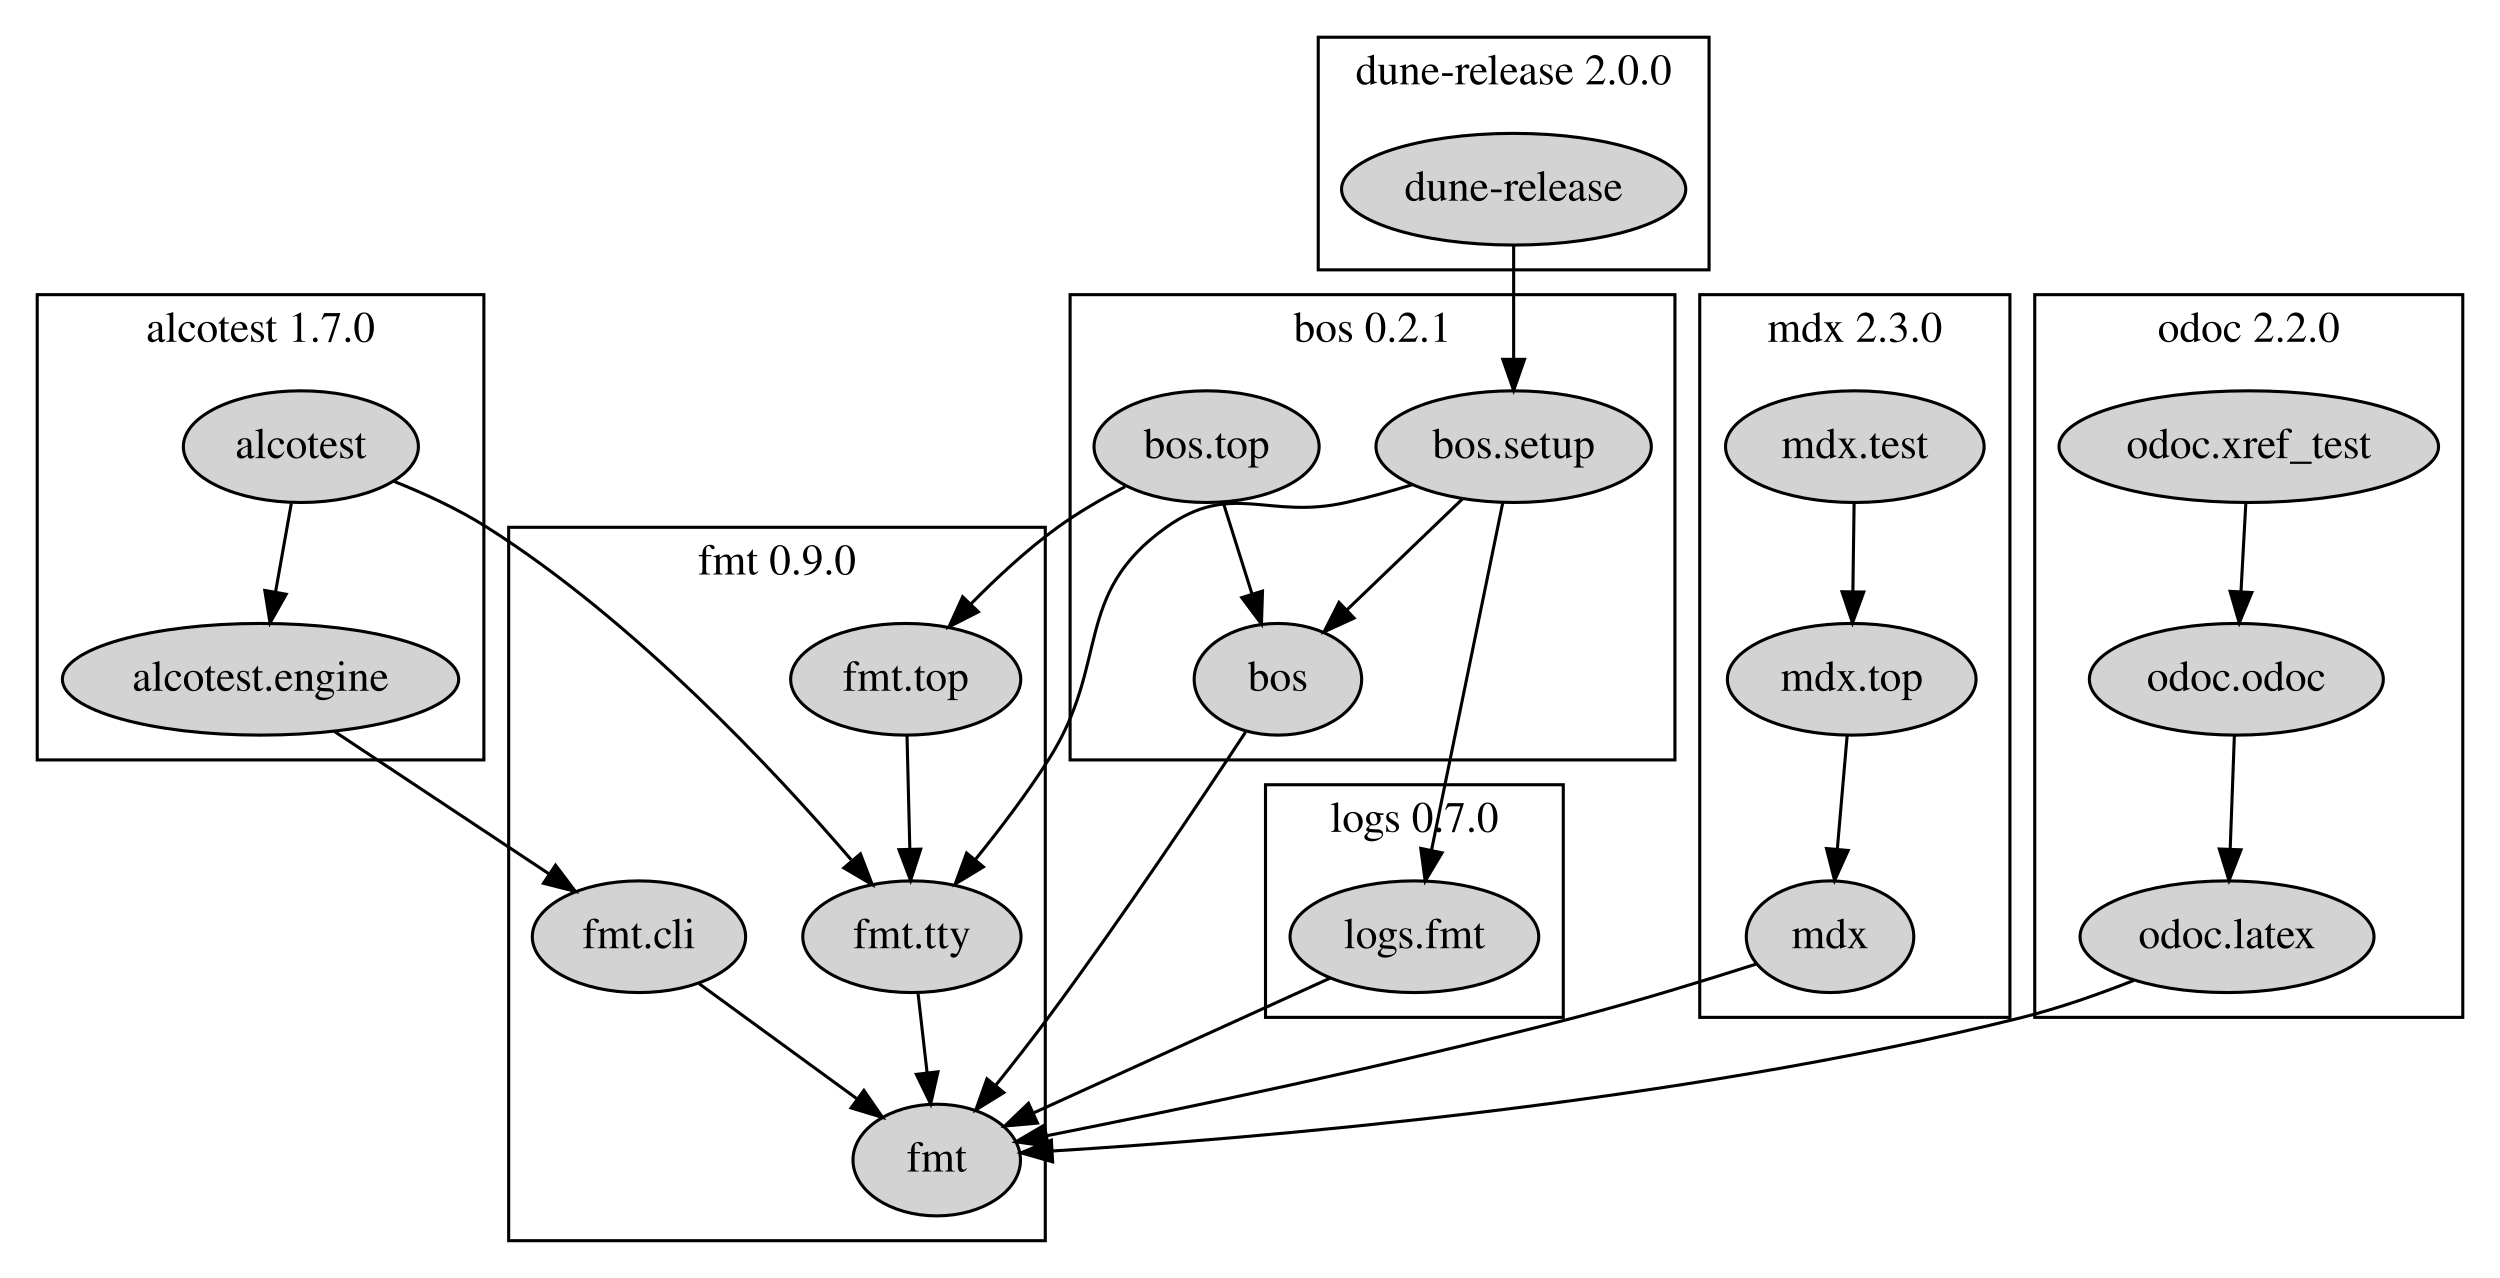
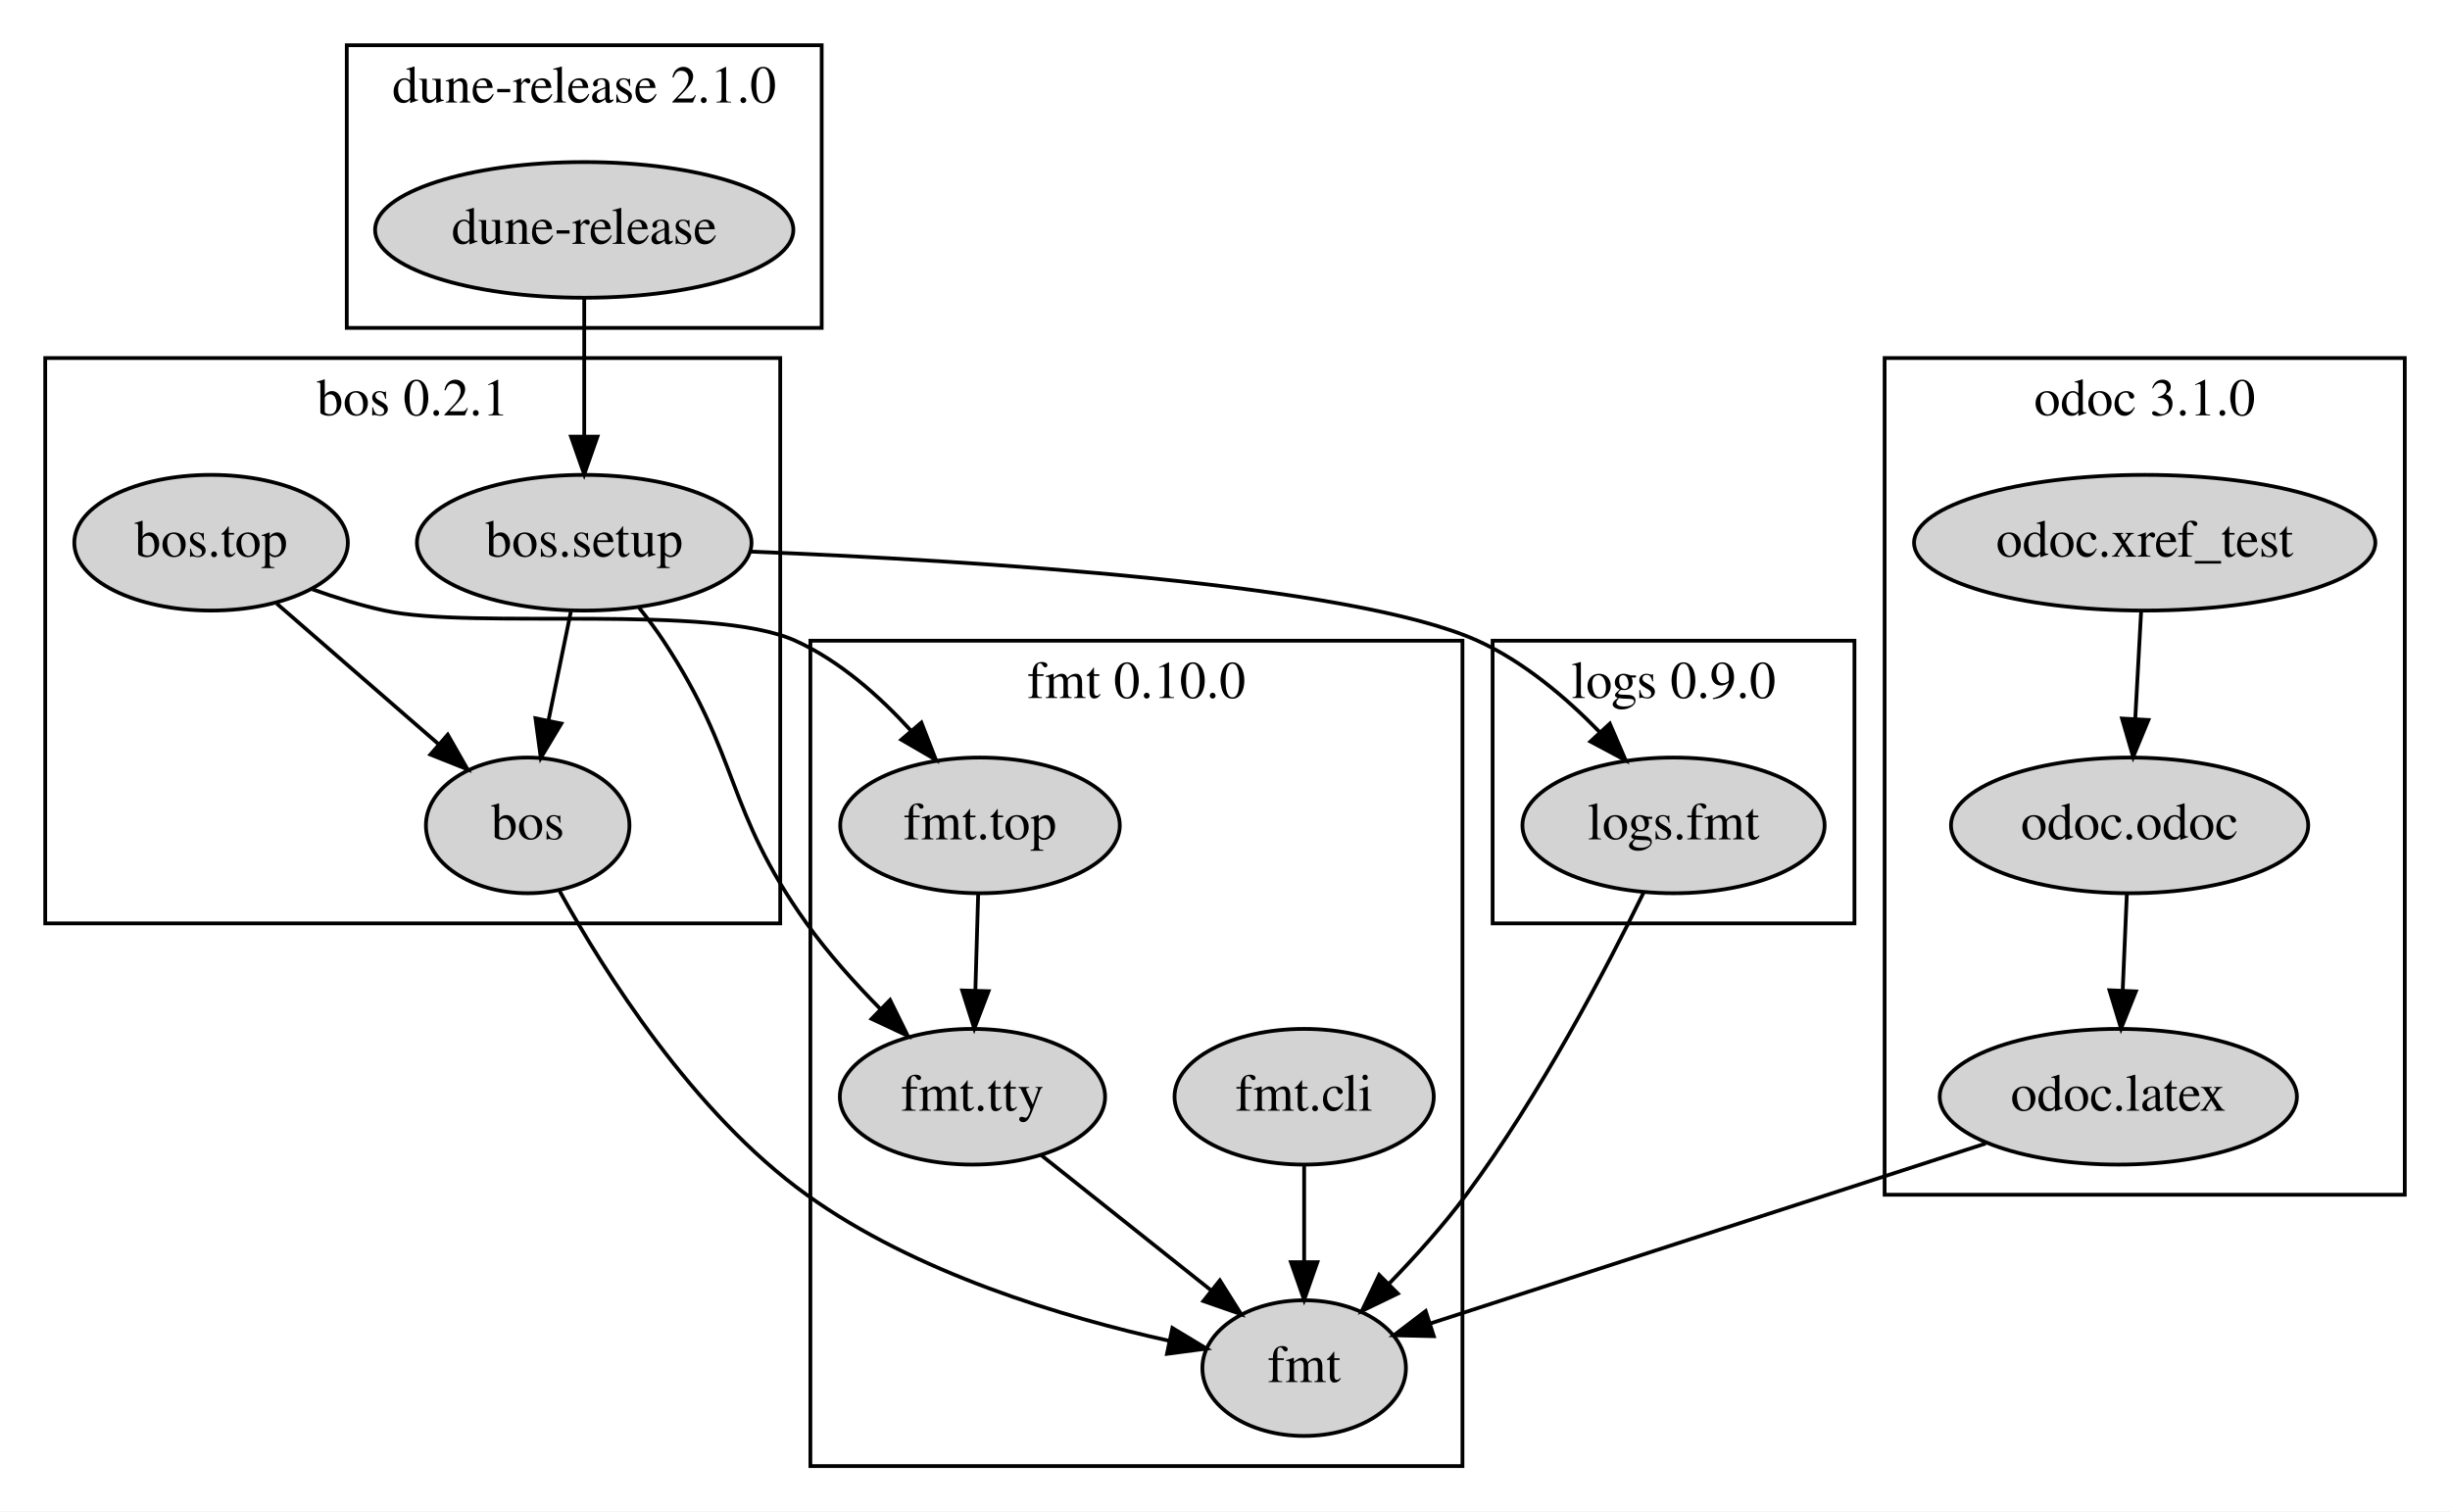
- <svg xmlns="http://www.w3.org/2000/svg" width="806pt" height="412pt" viewBox="0.00 0.00 806.00 412.00">
-   <g id="graph0" class="graph" transform="scale(1 1) rotate(0) translate(4 408)">
-     <polygon fill="white" stroke="transparent" points="-4,4 -4,-408 802,-408 802,4 -4,4" />
+ <svg xmlns="http://www.w3.org/2000/svg" width="650pt" height="401pt" viewBox="0.00 0.00 650.00 401.00">
+   <g id="graph0" class="graph" transform="scale(1 1) rotate(0) translate(4 397)">
+     <polygon fill="white" stroke="transparent" points="-4,4 -4,-397 646,-397 646,4 -4,4" />
    <g id="clust1" class="cluster">
-       <polygon fill="none" stroke="black" points="160,-8 160,-238 333,-238 333,-8 160,-8" />
-       <text text-anchor="middle" x="246.5" y="-222.8" font-family="Times,serif" font-size="14.00">fmt 0.9.0</text>
+       <polygon fill="none" stroke="black" points="88,-310 88,-385 214,-385 214,-310 88,-310" />
+       <text text-anchor="middle" x="151" y="-369.8" font-family="Times,serif" font-size="14.00">dune-release 2.1.0</text>
    </g>
    <g id="clust2" class="cluster">
-       <polygon fill="none" stroke="black" points="652,-80 652,-313 790,-313 790,-80 652,-80" />
-       <text text-anchor="middle" x="721" y="-297.8" font-family="Times,serif" font-size="14.00">odoc 2.2.0</text>
+       <polygon fill="none" stroke="black" points="496,-80 496,-302 634,-302 634,-80 496,-80" />
+       <text text-anchor="middle" x="565" y="-286.8" font-family="Times,serif" font-size="14.00">odoc 3.1.0</text>
    </g>
    <g id="clust3" class="cluster">
-       <polygon fill="none" stroke="black" points="544,-80 544,-313 644,-313 644,-80 544,-80" />
-       <text text-anchor="middle" x="594" y="-297.8" font-family="Times,serif" font-size="14.00">mdx 2.3.0</text>
+       <polygon fill="none" stroke="black" points="211,-8 211,-227 384,-227 384,-8 211,-8" />
+       <text text-anchor="middle" x="297.5" y="-211.8" font-family="Times,serif" font-size="14.00">fmt 0.10.0</text>
    </g>
    <g id="clust4" class="cluster">
-       <polygon fill="none" stroke="black" points="421,-321 421,-396 547,-396 547,-321 421,-321" />
-       <text text-anchor="middle" x="484" y="-380.8" font-family="Times,serif" font-size="14.00">dune-release 2.0.0</text>
+       <polygon fill="none" stroke="black" points="392,-152 392,-227 488,-227 488,-152 392,-152" />
+       <text text-anchor="middle" x="440" y="-211.8" font-family="Times,serif" font-size="14.00">logs 0.9.0</text>
    </g>
    <g id="clust5" class="cluster">
-       <polygon fill="none" stroke="black" points="341,-163 341,-313 536,-313 536,-163 341,-163" />
-       <text text-anchor="middle" x="438.5" y="-297.8" font-family="Times,serif" font-size="14.00">bos 0.2.1</text>
-     </g>
-     <g id="clust6" class="cluster">
-       <polygon fill="none" stroke="black" points="8,-163 8,-313 152,-313 152,-163 8,-163" />
-       <text text-anchor="middle" x="80" y="-297.8" font-family="Times,serif" font-size="14.00">alcotest 1.7.0</text>
-     </g>
-     <g id="clust7" class="cluster">
-       <polygon fill="none" stroke="black" points="404,-80 404,-155 500,-155 500,-80 404,-80" />
-       <text text-anchor="middle" x="452" y="-139.8" font-family="Times,serif" font-size="14.00">logs 0.7.0</text>
+       <polygon fill="none" stroke="black" points="8,-152 8,-302 203,-302 203,-152 8,-152" />
+       <text text-anchor="middle" x="105.5" y="-286.8" font-family="Times,serif" font-size="14.00">bos 0.2.1</text>
    </g>
    <g id="node1" class="node">
-       <ellipse fill="lightgrey" stroke="black" cx="93" cy="-264" rx="37.89" ry="18" />
-       <text text-anchor="middle" x="93" y="-260.3" font-family="Times,serif" font-size="14.00">alcotest</text>
+       <ellipse fill="lightgrey" stroke="black" cx="136" cy="-178" rx="27" ry="18" />
+       <text text-anchor="middle" x="136" y="-174.3" font-family="Times,serif" font-size="14.00">bos</text>
+     </g>
+     <g id="node5" class="node">
+       <ellipse fill="lightgrey" stroke="black" cx="342" cy="-34" rx="27" ry="18" />
+       <text text-anchor="middle" x="342" y="-30.3" font-family="Times,serif" font-size="14.00">fmt</text>
+     </g>
+     <g id="edge1" class="edge">
+       <path fill="none" stroke="black" d="M144.5,-160.52C156.38,-139.03 179.91,-101.65 210,-80 238.88,-59.22 278.1,-47.47 306.27,-41.23" />
+       <polygon fill="black" stroke="black" points="307.04,-44.64 316.11,-39.17 305.61,-37.79 307.04,-44.64" />
    </g>
    <g id="node2" class="node">
-       <ellipse fill="lightgrey" stroke="black" cx="80" cy="-189" rx="63.89" ry="18" />
-       <text text-anchor="middle" x="80" y="-185.3" font-family="Times,serif" font-size="14.00">alcotest.engine</text>
+       <ellipse fill="lightgrey" stroke="black" cx="151" cy="-253" rx="44.39" ry="18" />
+       <text text-anchor="middle" x="151" y="-249.3" font-family="Times,serif" font-size="14.00">bos.setup</text>
    </g>
-     <g id="edge1" class="edge">
-       <path fill="none" stroke="black" d="M89.92,-245.7C88.4,-237.15 86.53,-226.65 84.82,-217.07" />
-       <polygon fill="black" stroke="black" points="88.26,-216.41 83.06,-207.18 81.37,-217.63 88.26,-216.41" />
+     <g id="edge2" class="edge">
+       <path fill="none" stroke="black" d="M147.45,-234.7C145.68,-226.09 143.5,-215.49 141.52,-205.86" />
+       <polygon fill="black" stroke="black" points="144.92,-205.01 139.48,-195.92 138.06,-206.42 144.92,-205.01" />
+     </g>
+     <g id="node8" class="node">
+       <ellipse fill="lightgrey" stroke="black" cx="254" cy="-106" rx="35.19" ry="18" />
+       <text text-anchor="middle" x="254" y="-102.3" font-family="Times,serif" font-size="14.00">fmt.tty</text>
+     </g>
+     <g id="edge3" class="edge">
+       <path fill="none" stroke="black" d="M165.56,-235.74C167.83,-232.91 170.06,-229.93 172,-227 192.6,-195.82 188.24,-182.38 210,-152 215.7,-144.04 222.8,-136.14 229.62,-129.23" />
+       <polygon fill="black" stroke="black" points="232.14,-131.67 236.83,-122.17 227.24,-126.67 232.14,-131.67" />
+     </g>
+     <g id="node9" class="node">
+       <ellipse fill="lightgrey" stroke="black" cx="440" cy="-178" rx="40.09" ry="18" />
+       <text text-anchor="middle" x="440" y="-174.3" font-family="Times,serif" font-size="14.00">logs.fmt</text>
+     </g>
+     <g id="edge4" class="edge">
+       <path fill="none" stroke="black" d="M195.25,-250.64C254.12,-248.27 354.65,-242.11 388,-227 400.24,-221.46 411.51,-211.89 420.41,-202.75" />
+       <polygon fill="black" stroke="black" points="423.1,-204.99 427.3,-195.26 417.95,-200.25 423.1,-204.99" />
+     </g>
+     <g id="node3" class="node">
+       <ellipse fill="lightgrey" stroke="black" cx="52" cy="-253" rx="36.29" ry="18" />
+       <text text-anchor="middle" x="52" y="-249.3" font-family="Times,serif" font-size="14.00">bos.top</text>
+     </g>
+     <g id="edge5" class="edge">
+       <path fill="none" stroke="black" d="M69.4,-236.87C81.86,-226.05 98.76,-211.36 112.43,-199.49" />
+       <polygon fill="black" stroke="black" points="114.79,-202.07 120.04,-192.87 110.19,-196.79 114.79,-202.07" />
+     </g>
+     <g id="node7" class="node">
+       <ellipse fill="lightgrey" stroke="black" cx="256" cy="-178" rx="37.09" ry="18" />
+       <text text-anchor="middle" x="256" y="-174.3" font-family="Times,serif" font-size="14.00">fmt.top</text>
+     </g>
+     <g id="edge6" class="edge">
+       <path fill="none" stroke="black" d="M78.87,-240.64C85.05,-238.43 91.68,-236.37 98,-235 121.74,-229.85 184.87,-237 207,-227 218.75,-221.69 229.33,-212.29 237.62,-203.2" />
+       <polygon fill="black" stroke="black" points="240.45,-205.28 244.29,-195.41 235.13,-200.73 240.45,-205.28" />
+     </g>
+     <g id="node4" class="node">
+       <ellipse fill="lightgrey" stroke="black" cx="151" cy="-336" rx="55.49" ry="18" />
+       <text text-anchor="middle" x="151" y="-332.3" font-family="Times,serif" font-size="14.00">dune-release</text>
+     </g>
+     <g id="edge7" class="edge">
+       <path fill="none" stroke="black" d="M151,-317.82C151,-307.19 151,-293.31 151,-281.2" />
+       <polygon fill="black" stroke="black" points="154.5,-281.15 151,-271.15 147.5,-281.15 154.5,-281.15" />
+     </g>
+     <g id="node6" class="node">
+       <ellipse fill="lightgrey" stroke="black" cx="342" cy="-106" rx="34.39" ry="18" />
+       <text text-anchor="middle" x="342" y="-102.3" font-family="Times,serif" font-size="14.00">fmt.cli</text>
+     </g>
+     <g id="edge8" class="edge">
+       <path fill="none" stroke="black" d="M342,-87.7C342,-79.98 342,-70.71 342,-62.11" />
+       <polygon fill="black" stroke="black" points="345.5,-62.1 342,-52.1 338.5,-62.1 345.5,-62.1" />
+     </g>
+     <g id="edge9" class="edge">
+       <path fill="none" stroke="black" d="M255.51,-159.7C255.29,-151.98 255.02,-142.71 254.77,-134.11" />
+       <polygon fill="black" stroke="black" points="258.27,-134 254.49,-124.1 251.28,-134.2 258.27,-134" />
+     </g>
+     <g id="edge10" class="edge">
+       <path fill="none" stroke="black" d="M272.23,-90.5C285.28,-80.12 302.99,-66.03 317.3,-54.64" />
+       <polygon fill="black" stroke="black" points="319.63,-57.27 325.28,-48.3 315.27,-51.79 319.63,-57.27" />
+     </g>
+     <g id="edge11" class="edge">
+       <path fill="none" stroke="black" d="M432.02,-160.1C422.24,-140.12 404.52,-106.26 385,-80 378.94,-71.85 371.53,-63.62 364.58,-56.46" />
+       <polygon fill="black" stroke="black" points="366.85,-53.78 357.31,-49.17 361.9,-58.72 366.85,-53.78" />
    </g>
    <g id="node10" class="node">
-       <ellipse fill="lightgrey" stroke="black" cx="290" cy="-106" rx="35.19" ry="18" />
-       <text text-anchor="middle" x="290" y="-102.3" font-family="Times,serif" font-size="14.00">fmt.tty</text>
+       <ellipse fill="lightgrey" stroke="black" cx="558" cy="-106" rx="47.39" ry="18" />
+       <text text-anchor="middle" x="558" y="-102.3" font-family="Times,serif" font-size="14.00">odoc.latex</text>
    </g>
-     <g id="edge2" class="edge">
-       <path fill="none" stroke="black" d="M122.98,-252.82C132.9,-248.86 143.75,-243.86 153,-238 200.58,-207.88 245.76,-159.5 270.49,-130.73" />
-       <polygon fill="black" stroke="black" points="273.4,-132.7 277.2,-122.81 268.06,-128.18 273.4,-132.7" />
-     </g>
-     <g id="node8" class="node">
-       <ellipse fill="lightgrey" stroke="black" cx="202" cy="-106" rx="34.39" ry="18" />
-       <text text-anchor="middle" x="202" y="-102.3" font-family="Times,serif" font-size="14.00">fmt.cli</text>
-     </g>
-     <g id="edge3" class="edge">
-       <path fill="none" stroke="black" d="M103.81,-172.19C123.59,-159.06 151.81,-140.32 172.92,-126.31" />
-       <polygon fill="black" stroke="black" points="175.1,-129.06 181.49,-120.62 171.22,-123.23 175.1,-129.06" />
-     </g>
-     <g id="node3" class="node">
-       <ellipse fill="lightgrey" stroke="black" cx="408" cy="-189" rx="27" ry="18" />
-       <text text-anchor="middle" x="408" y="-185.3" font-family="Times,serif" font-size="14.00">bos</text>
-     </g>
-     <g id="node7" class="node">
-       <ellipse fill="lightgrey" stroke="black" cx="298" cy="-34" rx="27" ry="18" />
-       <text text-anchor="middle" x="298" y="-30.3" font-family="Times,serif" font-size="14.00">fmt</text>
-     </g>
-     <g id="edge4" class="edge">
-       <path fill="none" stroke="black" d="M397.58,-172C383.57,-150.69 357.68,-111.96 334,-80 328.61,-72.72 322.52,-64.96 316.91,-57.97" />
-       <polygon fill="black" stroke="black" points="319.63,-55.76 310.62,-50.19 314.19,-60.17 319.63,-55.76" />
-     </g>
-     <g id="node4" class="node">
-       <ellipse fill="lightgrey" stroke="black" cx="484" cy="-264" rx="44.39" ry="18" />
-       <text text-anchor="middle" x="484" y="-260.3" font-family="Times,serif" font-size="14.00">bos.setup</text>
-     </g>
-     <g id="edge5" class="edge">
-       <path fill="none" stroke="black" d="M467.51,-247.16C456.62,-236.7 442.22,-222.87 430.32,-211.44" />
-       <polygon fill="black" stroke="black" points="432.55,-208.73 422.91,-204.32 427.7,-213.78 432.55,-208.73" />
-     </g>
-     <g id="edge6" class="edge">
-       <path fill="none" stroke="black" d="M451.4,-251.77C444.4,-249.63 437,-247.57 430,-246 404.61,-240.3 393.19,-253.11 372,-238 341.58,-216.3 354.09,-194.51 334,-163 327.01,-152.03 318.34,-140.62 310.54,-130.99" />
-       <polygon fill="black" stroke="black" points="313.04,-128.52 303.98,-123.03 307.64,-132.97 313.04,-128.52" />
+     <g id="edge12" class="edge">
+       <path fill="none" stroke="black" d="M522.82,-93.6C482.04,-80.38 415.34,-58.77 375.36,-45.81" />
+       <polygon fill="black" stroke="black" points="376.4,-42.47 365.8,-42.71 374.24,-49.13 376.4,-42.47" />
    </g>
    <g id="node11" class="node">
-       <ellipse fill="lightgrey" stroke="black" cx="452" cy="-106" rx="40.09" ry="18" />
-       <text text-anchor="middle" x="452" y="-102.3" font-family="Times,serif" font-size="14.00">logs.fmt</text>
-     </g>
-     <g id="edge7" class="edge">
-       <path fill="none" stroke="black" d="M480.51,-246.01C474.98,-219.05 464.15,-166.23 457.55,-134.03" />
-       <polygon fill="black" stroke="black" points="460.92,-133.06 455.48,-123.97 454.06,-134.47 460.92,-133.06" />
-     </g>
-     <g id="node5" class="node">
-       <ellipse fill="lightgrey" stroke="black" cx="385" cy="-264" rx="36.29" ry="18" />
-       <text text-anchor="middle" x="385" y="-260.3" font-family="Times,serif" font-size="14.00">bos.top</text>
-     </g>
-     <g id="edge8" class="edge">
-       <path fill="none" stroke="black" d="M390.33,-246.07C393.09,-237.32 396.52,-226.43 399.62,-216.59" />
-       <polygon fill="black" stroke="black" points="403.03,-217.43 402.69,-206.84 396.35,-215.33 403.03,-217.43" />
-     </g>
-     <g id="node9" class="node">
-       <ellipse fill="lightgrey" stroke="black" cx="288" cy="-189" rx="37.09" ry="18" />
-       <text text-anchor="middle" x="288" y="-185.3" font-family="Times,serif" font-size="14.00">fmt.top</text>
-     </g>
-     <g id="edge9" class="edge">
-       <path fill="none" stroke="black" d="M358.76,-251.1C351.46,-247.33 343.69,-242.86 337,-238 327.11,-230.83 317.28,-221.69 309.05,-213.32" />
-       <polygon fill="black" stroke="black" points="311.42,-210.74 301.98,-205.93 306.36,-215.58 311.42,-210.74" />
-     </g>
-     <g id="node6" class="node">
-       <ellipse fill="lightgrey" stroke="black" cx="484" cy="-347" rx="55.49" ry="18" />
-       <text text-anchor="middle" x="484" y="-343.3" font-family="Times,serif" font-size="14.00">dune-release</text>
-     </g>
-     <g id="edge10" class="edge">
-       <path fill="none" stroke="black" d="M484,-328.82C484,-318.19 484,-304.31 484,-292.2" />
-       <polygon fill="black" stroke="black" points="487.5,-292.15 484,-282.15 480.5,-292.15 487.5,-292.15" />
-     </g>
-     <g id="edge11" class="edge">
-       <path fill="none" stroke="black" d="M221.43,-90.83C236.03,-80.18 256.19,-65.48 272.16,-53.84" />
-       <polygon fill="black" stroke="black" points="274.52,-56.45 280.54,-47.73 270.4,-50.8 274.52,-56.45" />
-     </g>
-     <g id="edge12" class="edge">
-       <path fill="none" stroke="black" d="M288.42,-170.82C288.69,-160.19 289.03,-146.31 289.33,-134.2" />
-       <polygon fill="black" stroke="black" points="292.83,-134.24 289.58,-124.15 285.83,-134.06 292.83,-134.24" />
+       <ellipse fill="lightgrey" stroke="black" cx="561" cy="-178" rx="47.39" ry="18" />
+       <text text-anchor="middle" x="561" y="-174.3" font-family="Times,serif" font-size="14.00">odoc.odoc</text>
    </g>
    <g id="edge13" class="edge">
-       <path fill="none" stroke="black" d="M291.98,-87.7C292.86,-79.98 293.92,-70.71 294.9,-62.11" />
-       <polygon fill="black" stroke="black" points="298.39,-62.44 296.05,-52.1 291.43,-61.64 298.39,-62.44" />
+       <path fill="none" stroke="black" d="M560.26,-159.7C559.93,-151.98 559.53,-142.71 559.16,-134.11" />
+       <polygon fill="black" stroke="black" points="562.66,-133.95 558.73,-124.1 555.66,-134.25 562.66,-133.95" />
+     </g>
+     <g id="node12" class="node">
+       <ellipse fill="lightgrey" stroke="black" cx="565" cy="-253" rx="61.19" ry="18" />
+       <text text-anchor="middle" x="565" y="-249.3" font-family="Times,serif" font-size="14.00">odoc.xref_test</text>
    </g>
    <g id="edge14" class="edge">
-       <path fill="none" stroke="black" d="M424.82,-92.65C398.1,-80.5 357.34,-61.97 329.28,-49.22" />
-       <polygon fill="black" stroke="black" points="330.48,-45.92 319.93,-44.97 327.58,-52.29 330.48,-45.92" />
-     </g>
-     <g id="node12" class="node">
-       <ellipse fill="lightgrey" stroke="black" cx="586" cy="-106" rx="27" ry="18" />
-       <text text-anchor="middle" x="586" y="-102.3" font-family="Times,serif" font-size="14.00">mdx</text>
-     </g>
-     <g id="edge15" class="edge">
-       <path fill="none" stroke="black" d="M562.11,-97.16C545.82,-91.95 523.73,-85.15 504,-80 444.57,-64.48 374.56,-49.97 333.36,-41.82" />
-       <polygon fill="black" stroke="black" points="334.02,-38.38 323.53,-39.89 332.67,-45.25 334.02,-38.38" />
-     </g>
-     <g id="node13" class="node">
-       <ellipse fill="lightgrey" stroke="black" cx="594" cy="-264" rx="41.69" ry="18" />
-       <text text-anchor="middle" x="594" y="-260.3" font-family="Times,serif" font-size="14.00">mdx.test</text>
-     </g>
-     <g id="node14" class="node">
-       <ellipse fill="lightgrey" stroke="black" cx="593" cy="-189" rx="40.09" ry="18" />
-       <text text-anchor="middle" x="593" y="-185.3" font-family="Times,serif" font-size="14.00">mdx.top</text>
-     </g>
-     <g id="edge16" class="edge">
-       <path fill="none" stroke="black" d="M593.76,-245.7C593.65,-237.25 593.51,-226.87 593.37,-217.37" />
-       <polygon fill="black" stroke="black" points="596.87,-217.13 593.24,-207.18 589.87,-217.22 596.87,-217.13" />
-     </g>
-     <g id="edge17" class="edge">
-       <path fill="none" stroke="black" d="M591.52,-170.82C590.6,-160.19 589.4,-146.31 588.35,-134.2" />
-       <polygon fill="black" stroke="black" points="591.83,-133.81 587.48,-124.15 584.86,-134.42 591.83,-133.81" />
-     </g>
-     <g id="node15" class="node">
-       <ellipse fill="lightgrey" stroke="black" cx="714" cy="-106" rx="47.39" ry="18" />
-       <text text-anchor="middle" x="714" y="-102.3" font-family="Times,serif" font-size="14.00">odoc.latex</text>
-     </g>
-     <g id="edge18" class="edge">
-       <path fill="none" stroke="black" d="M683.92,-91.9C672.81,-87.53 660.01,-83 648,-80 536.24,-52.06 399.84,-40.89 335.28,-36.92" />
-       <polygon fill="black" stroke="black" points="335.37,-33.42 325.18,-36.33 334.96,-40.41 335.37,-33.42" />
-     </g>
-     <g id="node16" class="node">
-       <ellipse fill="lightgrey" stroke="black" cx="717" cy="-189" rx="47.39" ry="18" />
-       <text text-anchor="middle" x="717" y="-185.3" font-family="Times,serif" font-size="14.00">odoc.odoc</text>
-     </g>
-     <g id="edge19" class="edge">
-       <path fill="none" stroke="black" d="M716.36,-170.82C715.97,-160.19 715.46,-146.31 715.01,-134.2" />
-       <polygon fill="black" stroke="black" points="718.5,-134.02 714.64,-124.15 711.51,-134.28 718.5,-134.02" />
-     </g>
-     <g id="node17" class="node">
-       <ellipse fill="lightgrey" stroke="black" cx="721" cy="-264" rx="61.19" ry="18" />
-       <text text-anchor="middle" x="721" y="-260.3" font-family="Times,serif" font-size="14.00">odoc.xref_test</text>
-     </g>
-     <g id="edge20" class="edge">
-       <path fill="none" stroke="black" d="M720.05,-245.7C719.59,-237.25 719.02,-226.87 718.5,-217.37" />
-       <polygon fill="black" stroke="black" points="721.98,-216.97 717.94,-207.18 714.99,-217.35 721.98,-216.97" />
+       <path fill="none" stroke="black" d="M564.05,-234.7C563.59,-226.25 563.02,-215.87 562.5,-206.37" />
+       <polygon fill="black" stroke="black" points="565.98,-205.97 561.94,-196.18 558.99,-206.35 565.98,-205.97" />
    </g>
  </g>
</svg>
